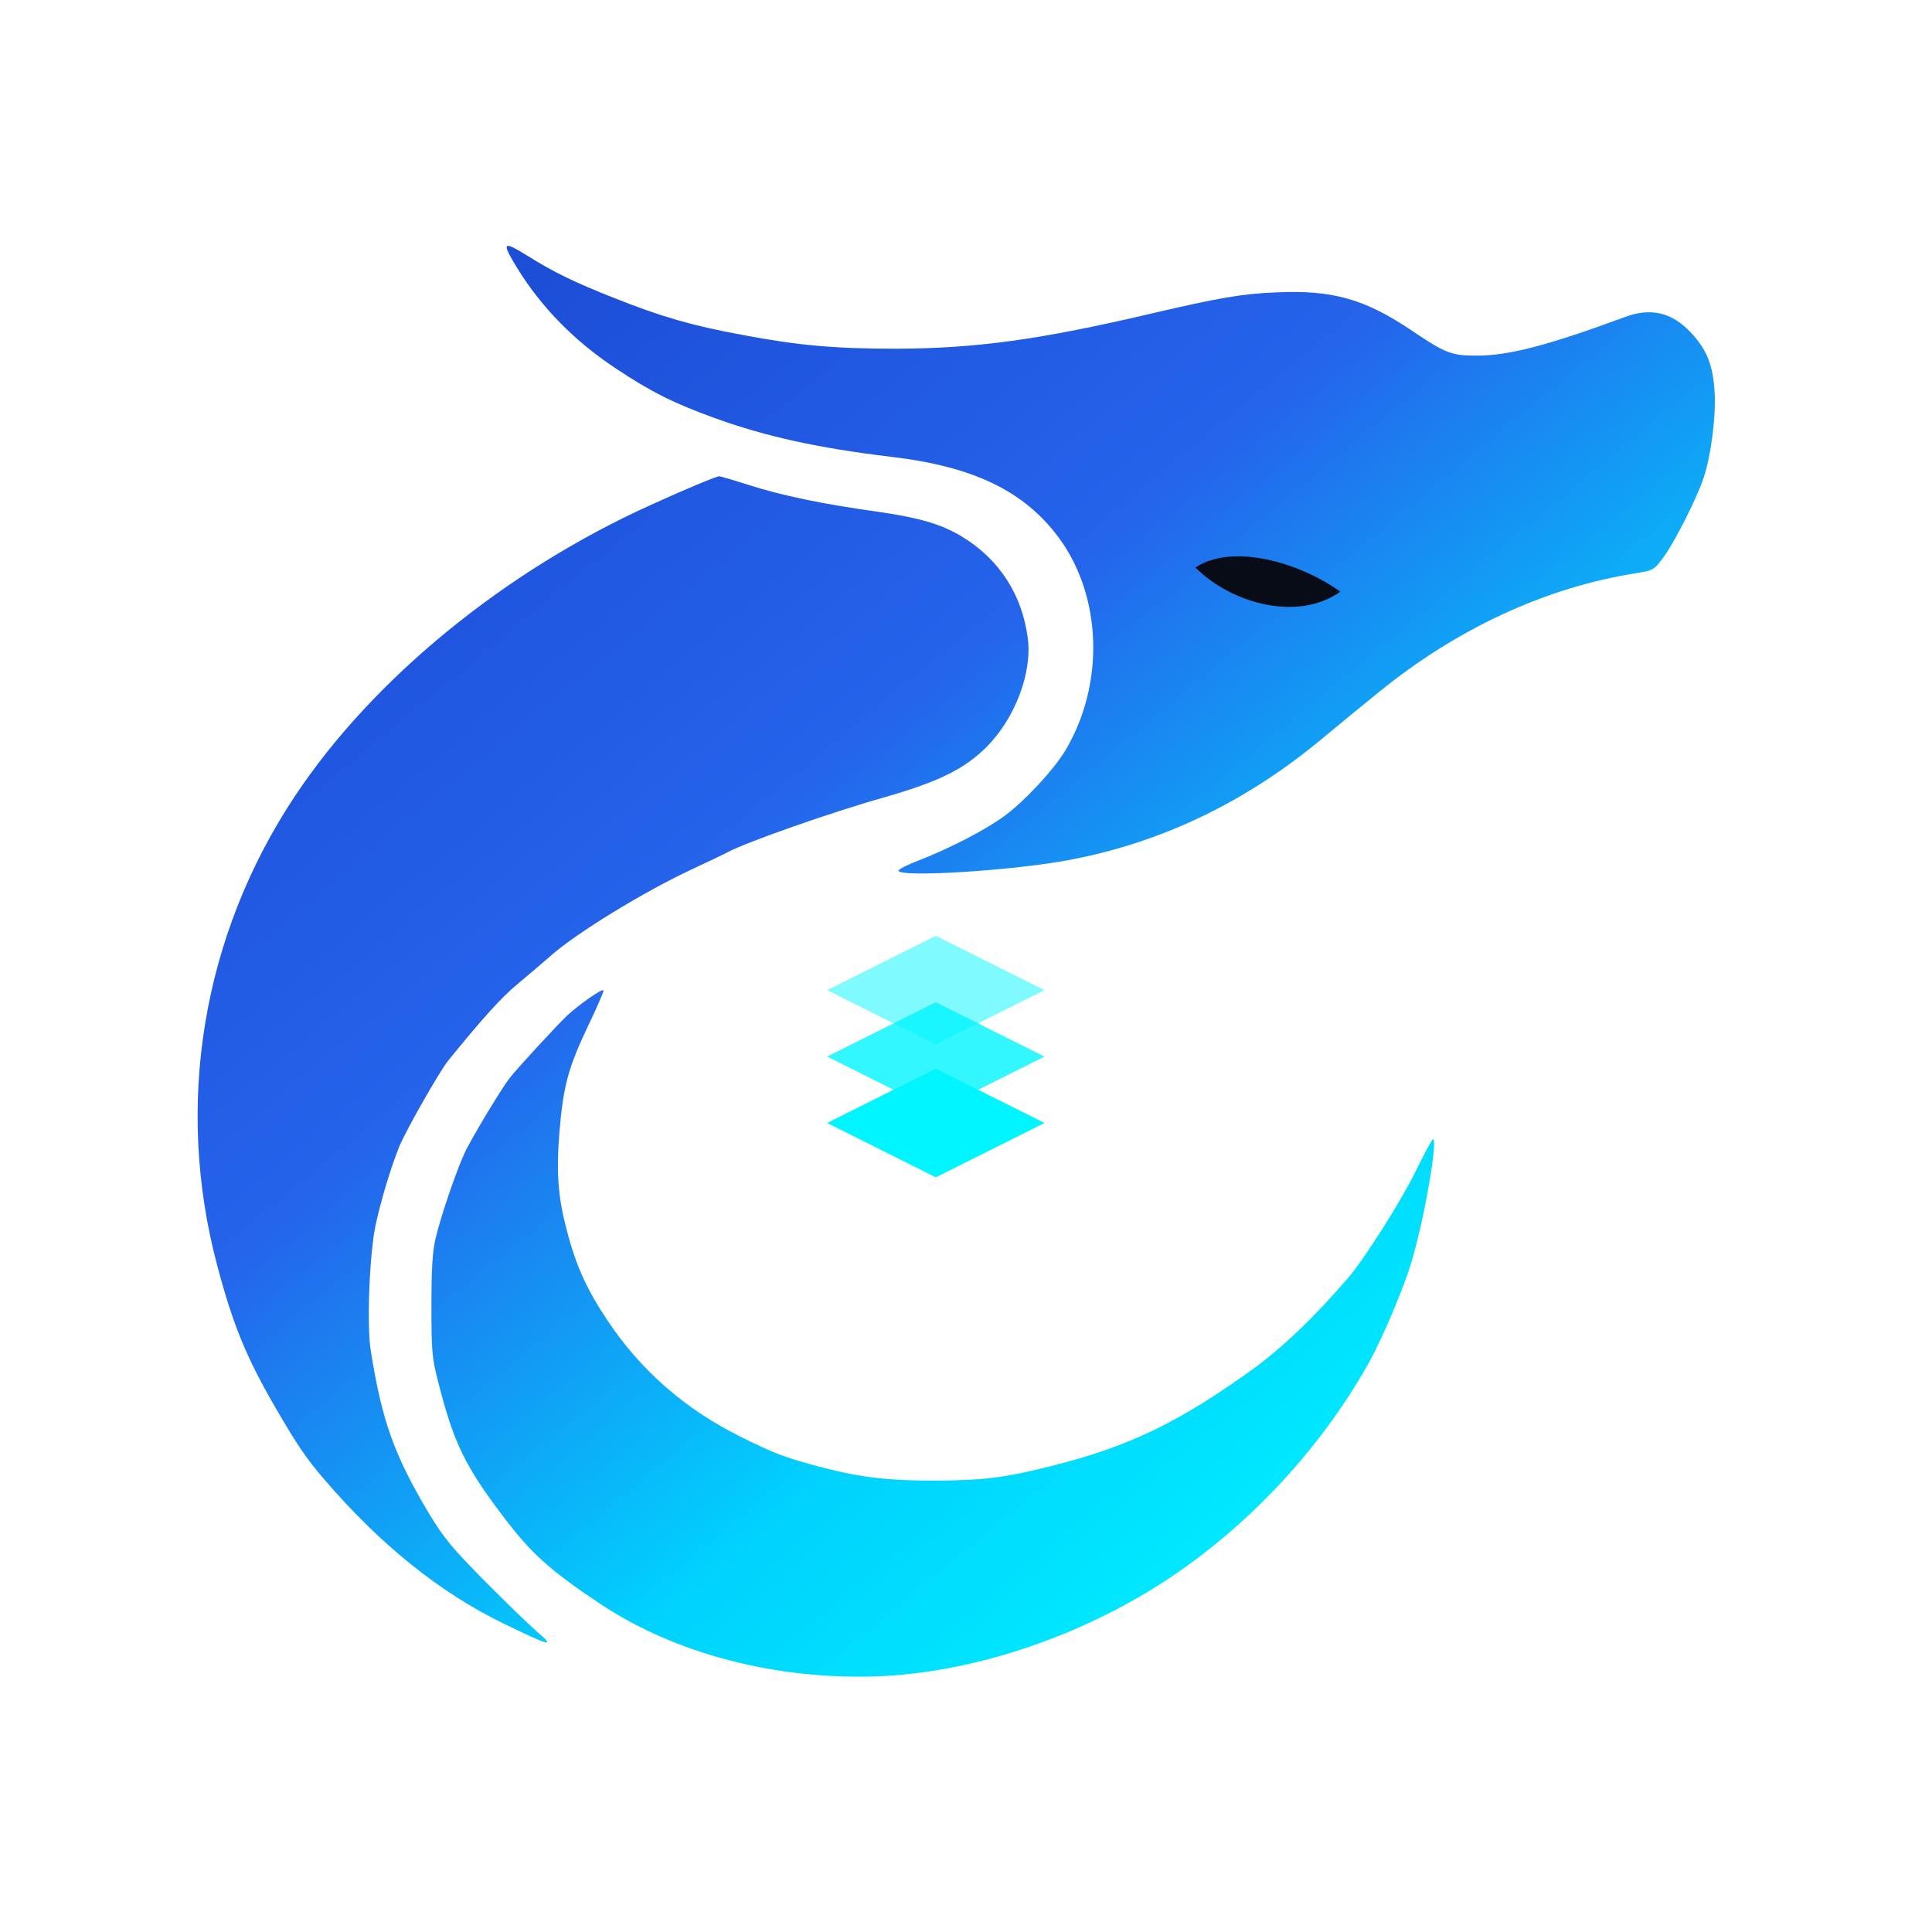
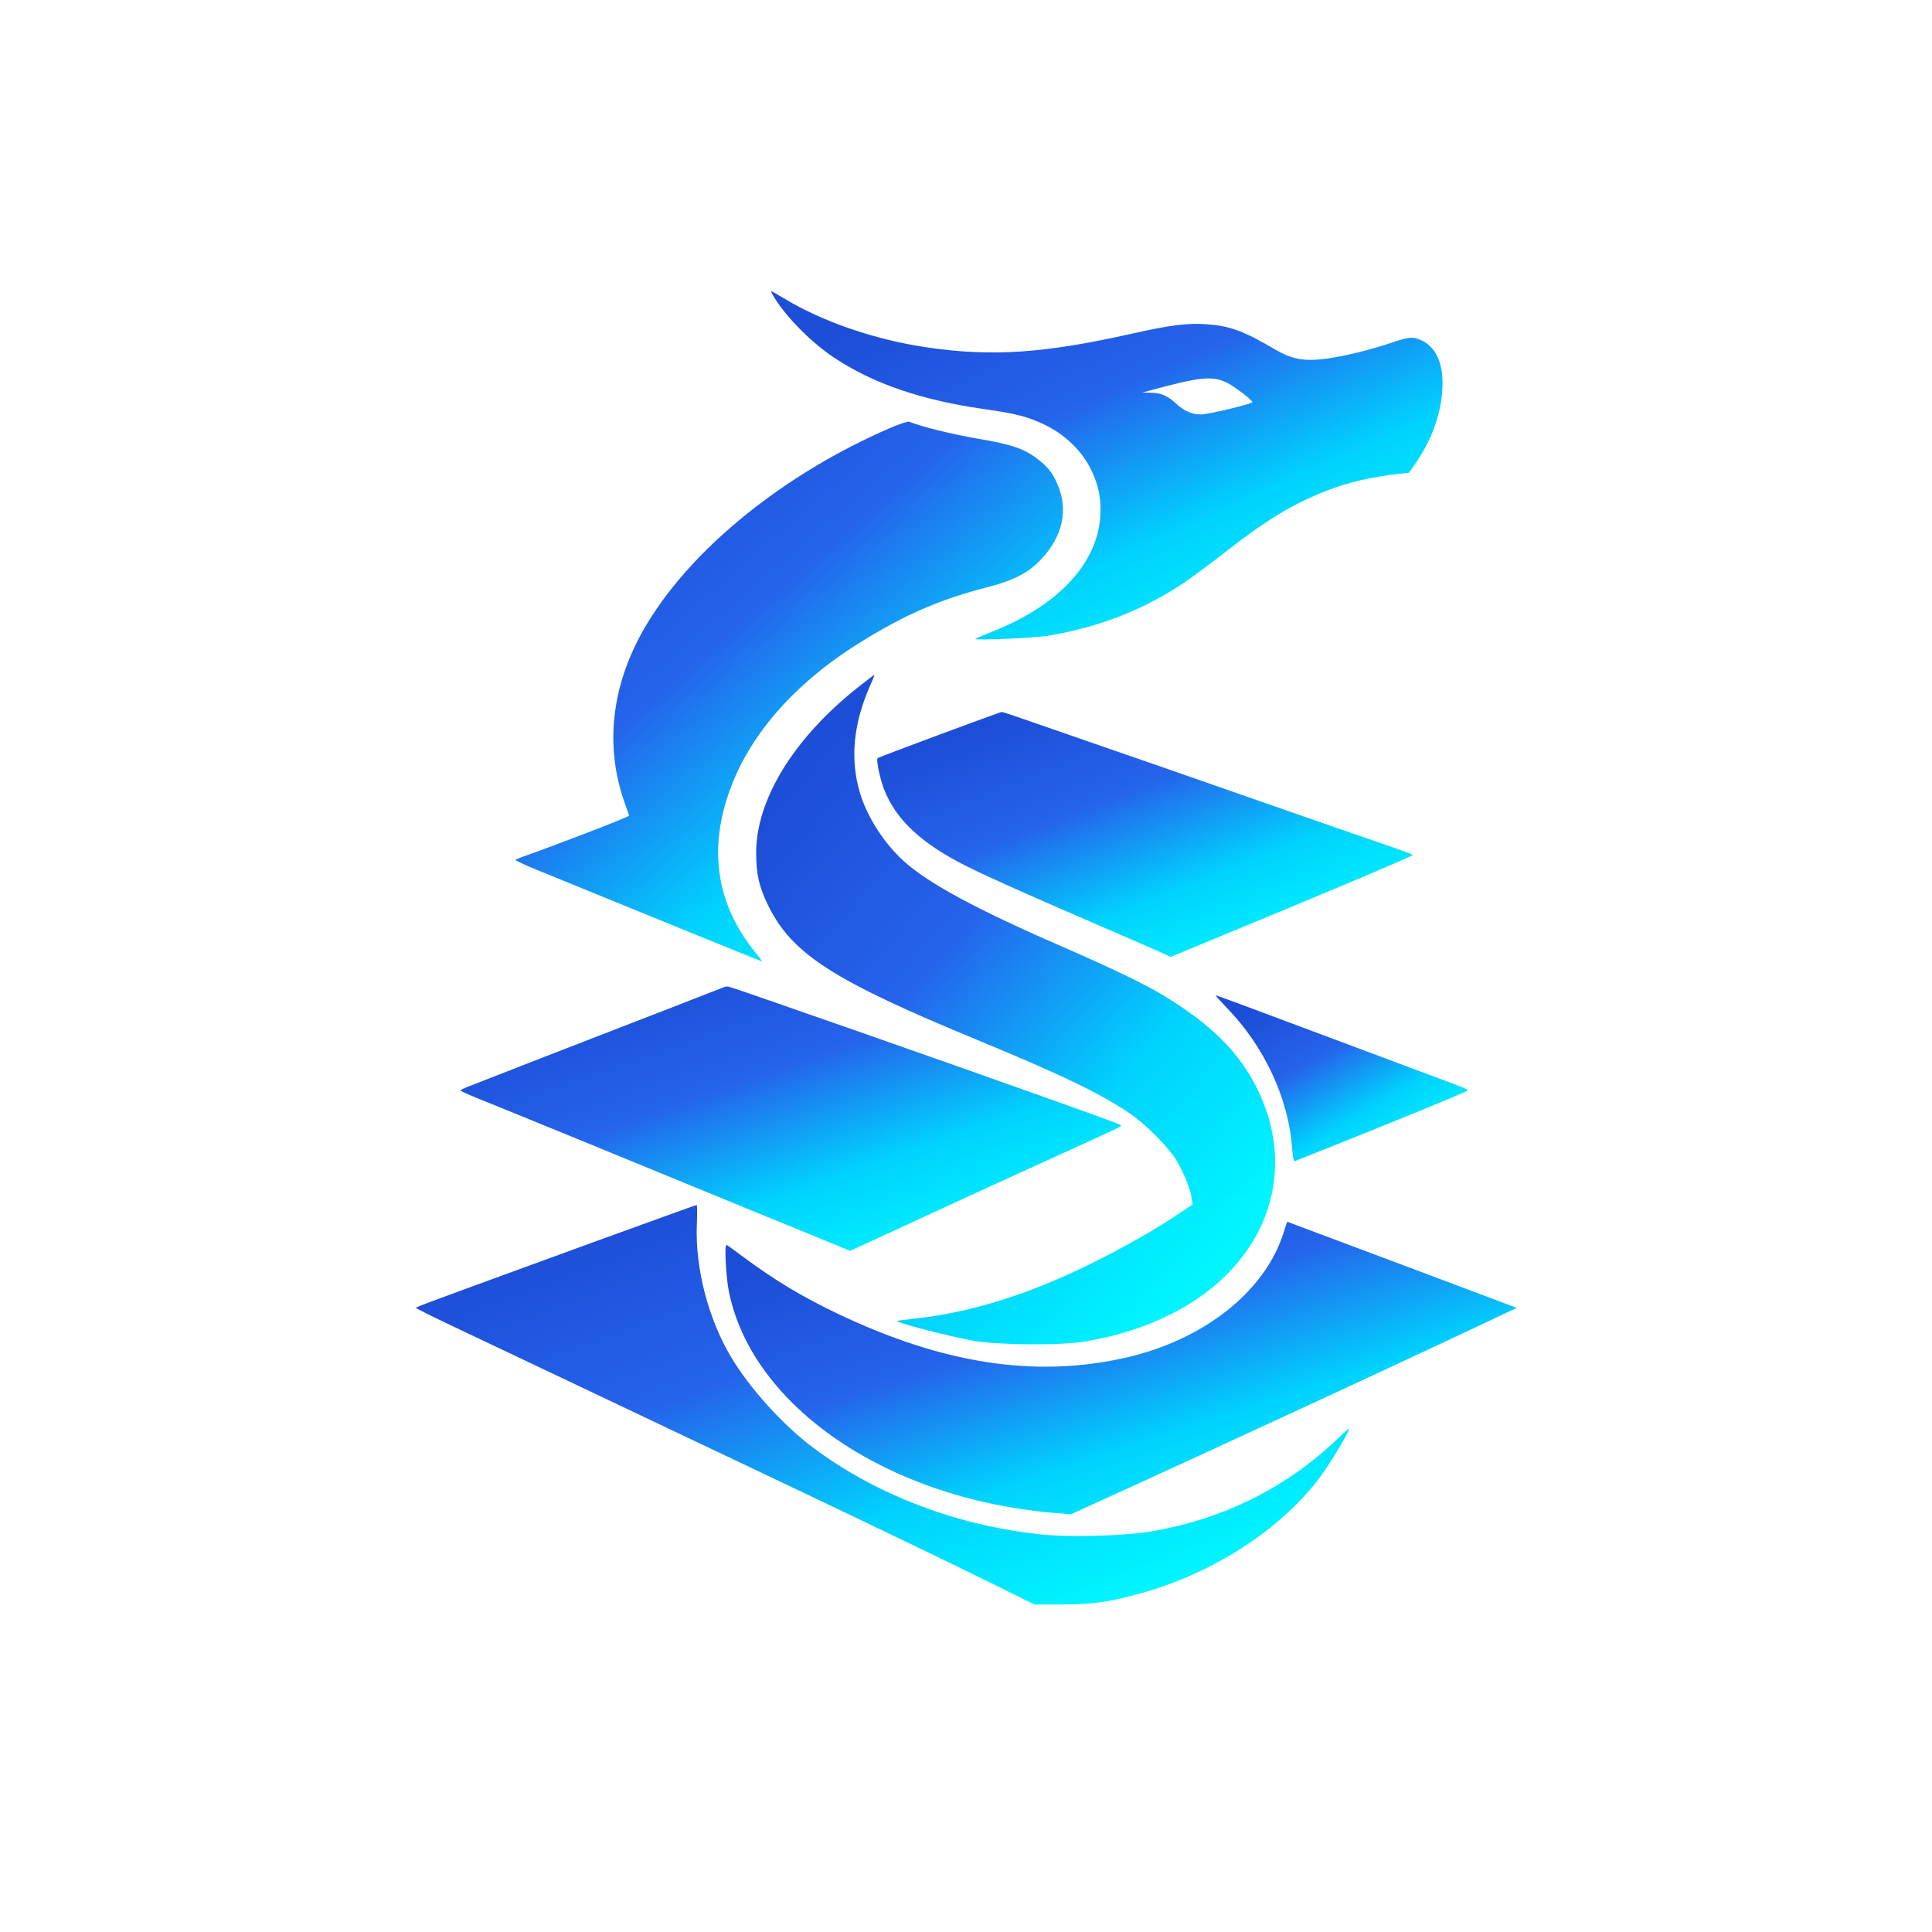
- <svg xmlns="http://www.w3.org/2000/svg" width="320" height="320" viewBox="0 0 320 320" role="img" aria-label="forge-sdd 螭龙变体图标">
+ <svg xmlns="http://www.w3.org/2000/svg" width="320" height="320" viewBox="0 0 320 320" role="img" aria-label="forge-sdd">
  <defs>
    <linearGradient id="cyberLongGrad" x1="15%" y1="90%" x2="85%" y2="10%">
      <stop offset="0%" stop-color="#1D4ED8" />
      <stop offset="35%" stop-color="#2563EB" />
      <stop offset="70%" stop-color="#00D2FE" />
      <stop offset="100%" stop-color="#00F5FF" />
    </linearGradient>
-     <radialGradient id="squircleBg" cx="50%" cy="30%" r="80%">
-       <stop offset="0%" stop-color="#141F38" />
-       <stop offset="60%" stop-color="#0B1224" />
-       <stop offset="100%" stop-color="#050811" />
-     </radialGradient>
-     <radialGradient id="ambientGlow" cx="50%" cy="50%" r="50%">
-       <stop offset="0%" stop-color="#00F5FF" stop-opacity="0.28" />
-       <stop offset="100%" stop-color="#1D4ED8" stop-opacity="0.0" />
-     </radialGradient>
  </defs>
-   <g transform="translate(0, 0)">
-     <g transform="translate(160, 160) scale(0.04241491, -0.04241491) translate(-5153.5, 23.5)" fill="url(#cyberLongGrad)">
-       <path d="m3441 2750 c102 -64 184 -104 339 -165 183 -73 304 -108 500 -144 215 -41 361 -54 600 -54 312 1 562 35 1000 138 262 61 353 77 486 82 220 10 346 -26 531 -151 129 -87 153 -96 251 -96 125 0 279 40 579 151 103 38 185 17 259 -63 62 -67 85 -127 91 -233 5 -95 -14 -245 -43 -332 -25 -76 -109 -243 -153 -305 -41 -56 -41 -56 -113 -68 -349 -55 -696 -215 -1001 -463 -56 -45 -156 -127 -222 -182 -296 -247 -626 -406 -986 -474 -219 -42 -669 -70 -669 -42 0 5 37 24 82 41 121 47 265 122 335 175 78 58 187 176 232 249 157 260 147 604 -23 835 -136 183 -333 278 -656 316 -283 34 -489 79 -690 152 -157 57 -246 101 -384 193 -162 107 -292 240 -387 395 -60 99 -55 105 42 45z m864 -895 c126 -41 297 -76 500 -104 166 -24 249 -48 330 -96 148 -89 238 -228 260 -400 17 -136 -51 -313 -162 -424 -88 -87 -187 -135 -399 -196 -206 -58 -541 -176 -611 -214 -10 -6 -72 -35 -138 -66 -191 -89 -457 -252 -557 -342 -30 -26 -87 -75 -127 -108 -61 -51 -129 -125 -268 -296 -34 -41 -170 -280 -194 -341 -34 -86 -70 -207 -91 -303 -24 -113 -35 -390 -19 -490 44 -276 91 -408 229 -639 58 -95 89 -133 222 -267 85 -86 178 -175 205 -198 65 -56 41 -49 -140 39 -246 120 -477 305 -696 560 -71 82 -108 137 -191 280 -114 196 -167 325 -228 555 -168 629 -59 1290 303 1835 304 458 820 880 1392 1138 125 57 251 110 265 111 3 0 55 -15 115 -34z m-629 -2116 c-76 -161 -95 -231 -110 -409 -13 -158 -6 -256 29 -387 36 -138 78 -230 158 -350 130 -195 301 -345 517 -453 138 -69 177 -84 335 -125 140 -36 256 -49 430 -48 189 1 272 11 460 59 293 74 485 166 770 370 121 87 244 204 382 364 64 75 207 301 264 418 33 67 62 122 66 122 20 0 -32 -303 -82 -473 -27 -96 -117 -309 -169 -401 -196 -350 -497 -666 -836 -877 -330 -205 -724 -331 -1074 -346 -402 -16 -798 87 -1093 284 -196 131 -268 196 -376 339 -150 197 -195 291 -254 524 -25 96 -27 122 -27 300 0 148 4 212 17 266 19 80 76 249 111 327 22 50 142 250 176 294 30 39 184 206 226 246 50 46 138 107 142 98 1 -4 -26 -68 -62 -142z" />
+   <g transform="scale(0.2551834)">
+     <g transform="translate(0,1254) scale(0.1,-0.1)" fill="url(#cyberLongGrad)">
+       <path d="M5026 10608 c83 -133 243 -293 389 -390 253 -168 562 -274 971 -333 211 -30 289 -50 399 -104 132 -64 243 -174 300 -296 43 -93 59 -163 58 -260 -2 -322 -258 -609 -703 -785 -58 -23 -107 -44 -110 -47 -10 -11 389 6 476 21 335 57 623 170 890 351 49 34 164 119 255 190 271 212 435 311 655 398 141 56 301 93 480 112 l60 7 52 76 c106 159 162 328 165 496 2 145 -46 245 -137 287 -57 26 -77 24 -211 -21 -65 -22 -169 -51 -232 -65 -266 -60 -365 -55 -498 22 -216 127 -302 158 -460 169 -117 8 -235 -7 -475 -61 -573 -129 -916 -152 -1338 -89 -328 48 -670 165 -916 313 -46 28 -87 51 -90 51 -3 0 6 -19 20 -42z m2938 -552 c46 -23 164 -112 165 -126 2 -11 -286 -80 -332 -80 -62 0 -110 21 -164 71 -55 51 -98 69 -165 70 l-53 1 55 15 c318 87 400 95 494 49z" />
+       <path d="M5775 9761 c-679 -294 -1271 -770 -1570 -1261 -234 -383 -286 -790 -150 -1172 14 -40 27 -77 28 -82 2 -8 -490 -197 -693 -268 -19 -7 -39 -15 -43 -19 -5 -3 58 -33 140 -66 81 -33 442 -180 801 -327 358 -146 654 -266 657 -266 3 0 -16 26 -42 58 -243 299 -304 642 -178 1019 126 379 423 722 856 992 296 184 521 281 833 361 147 37 246 85 317 153 152 144 204 319 145 482 -32 89 -66 137 -134 190 -91 72 -172 100 -403 139 -166 29 -349 74 -439 109 -8 3 -64 -16 -125 -42z" />
+       <path d="M5568 8078 c-415 -328 -660 -727 -660 -1073 0 -137 19 -222 77 -340 155 -317 420 -488 1368 -879 532 -220 775 -337 967 -464 114 -75 265 -227 320 -320 46 -79 84 -173 95 -239 l6 -41 -114 -76 c-157 -103 -350 -211 -552 -311 -409 -201 -782 -316 -1149 -355 -55 -6 -101 -12 -103 -14 -10 -10 324 -97 493 -128 160 -29 572 -32 729 -5 217 38 385 92 555 177 609 305 838 906 559 1466 -117 235 -298 415 -606 602 -121 74 -338 178 -668 322 -546 237 -858 406 -1017 549 -129 116 -241 290 -287 447 -65 220 -42 451 70 702 16 34 26 62 24 62 -2 0 -50 -37 -107 -82z" />
+       <path d="M6098 7772 c-218 -81 -399 -150 -402 -153 -10 -10 15 -133 43 -204 76 -196 243 -351 536 -498 138 -69 380 -177 870 -389 165 -71 335 -145 377 -164 l77 -35 258 107 c809 334 1313 547 1313 555 0 3 -93 37 -207 76 -115 39 -500 173 -858 298 -357 125 -771 269 -920 320 -148 51 -362 125 -473 164 -112 39 -207 71 -210 70 -4 0 -186 -66 -404 -147z" />
+       <path d="M4700 6133 c-8 -3 -87 -34 -175 -68 -88 -35 -248 -97 -355 -138 -310 -120 -1091 -423 -1137 -442 -24 -9 -43 -20 -43 -24 0 -3 53 -27 118 -53 160 -64 983 -401 1612 -660 80 -33 292 -120 472 -193 l326 -134 369 170 c339 157 764 352 1203 551 96 44 179 83 183 87 10 10 29 3 -458 177 -657 235 -2053 723 -2085 730 -8 2 -22 0 -30 -3z" />
+       <path d="M7966 5995 c239 -245 398 -587 420 -903 5 -61 11 -91 18 -89 584 232 1107 446 1119 457 10 9 4 11 -303 125 -129 48 -479 179 -778 291 -299 112 -546 204 -551 204 -4 0 30 -38 75 -85z" />
+       <path d="M3845 4475 c-1091 -398 -1145 -418 -1145 -424 0 -4 120 -63 268 -133 233 -110 1049 -498 2002 -950 623 -296 1216 -581 1475 -709 l270 -134 180 1 c201 1 301 15 501 70 475 130 914 413 1171 755 63 84 198 308 190 316 -2 1 -39 -31 -83 -73 -327 -310 -729 -510 -1184 -591 -175 -31 -523 -43 -716 -24 -553 54 -1091 258 -1506 572 -191 145 -404 381 -523 581 -148 248 -234 580 -222 861 3 70 2 127 -1 126 -4 0 -308 -110 -677 -244z" />
+       <path d="M8331 4538 c-121 -383 -521 -698 -1032 -812 -584 -130 -1180 -38 -1864 288 -228 109 -404 215 -603 362 -61 46 -114 84 -117 84 -14 0 -3 -212 16 -303 150 -745 1028 -1344 2102 -1436 l117 -10 413 188 c772 353 1935 892 2342 1086 l140 66 -745 280 c-409 153 -745 279 -745 279 -1 0 -11 -33 -24 -72z" />
    </g>
-     <path d="M 198 94 C 204 90 215 93 222 98 C 215 103 204 100 198 94 Z" transform="translate(160, 160) scale(1.0) translate(-160, -160)" fill="#070C16" />
-   </g>
-   <g transform="translate(155, 175)">
-     <polygon points="0,-20 18,-11 0,-2 -18,-11" fill="#00F5FF" opacity="0.5" />
-     <polygon points="0,-9 18,0 0,9 -18,0" fill="#00F5FF" opacity="0.8" />
-     <polygon points="0,2 18,11 0,20 -18,11" fill="#00F5FF" />
  </g>
</svg>
